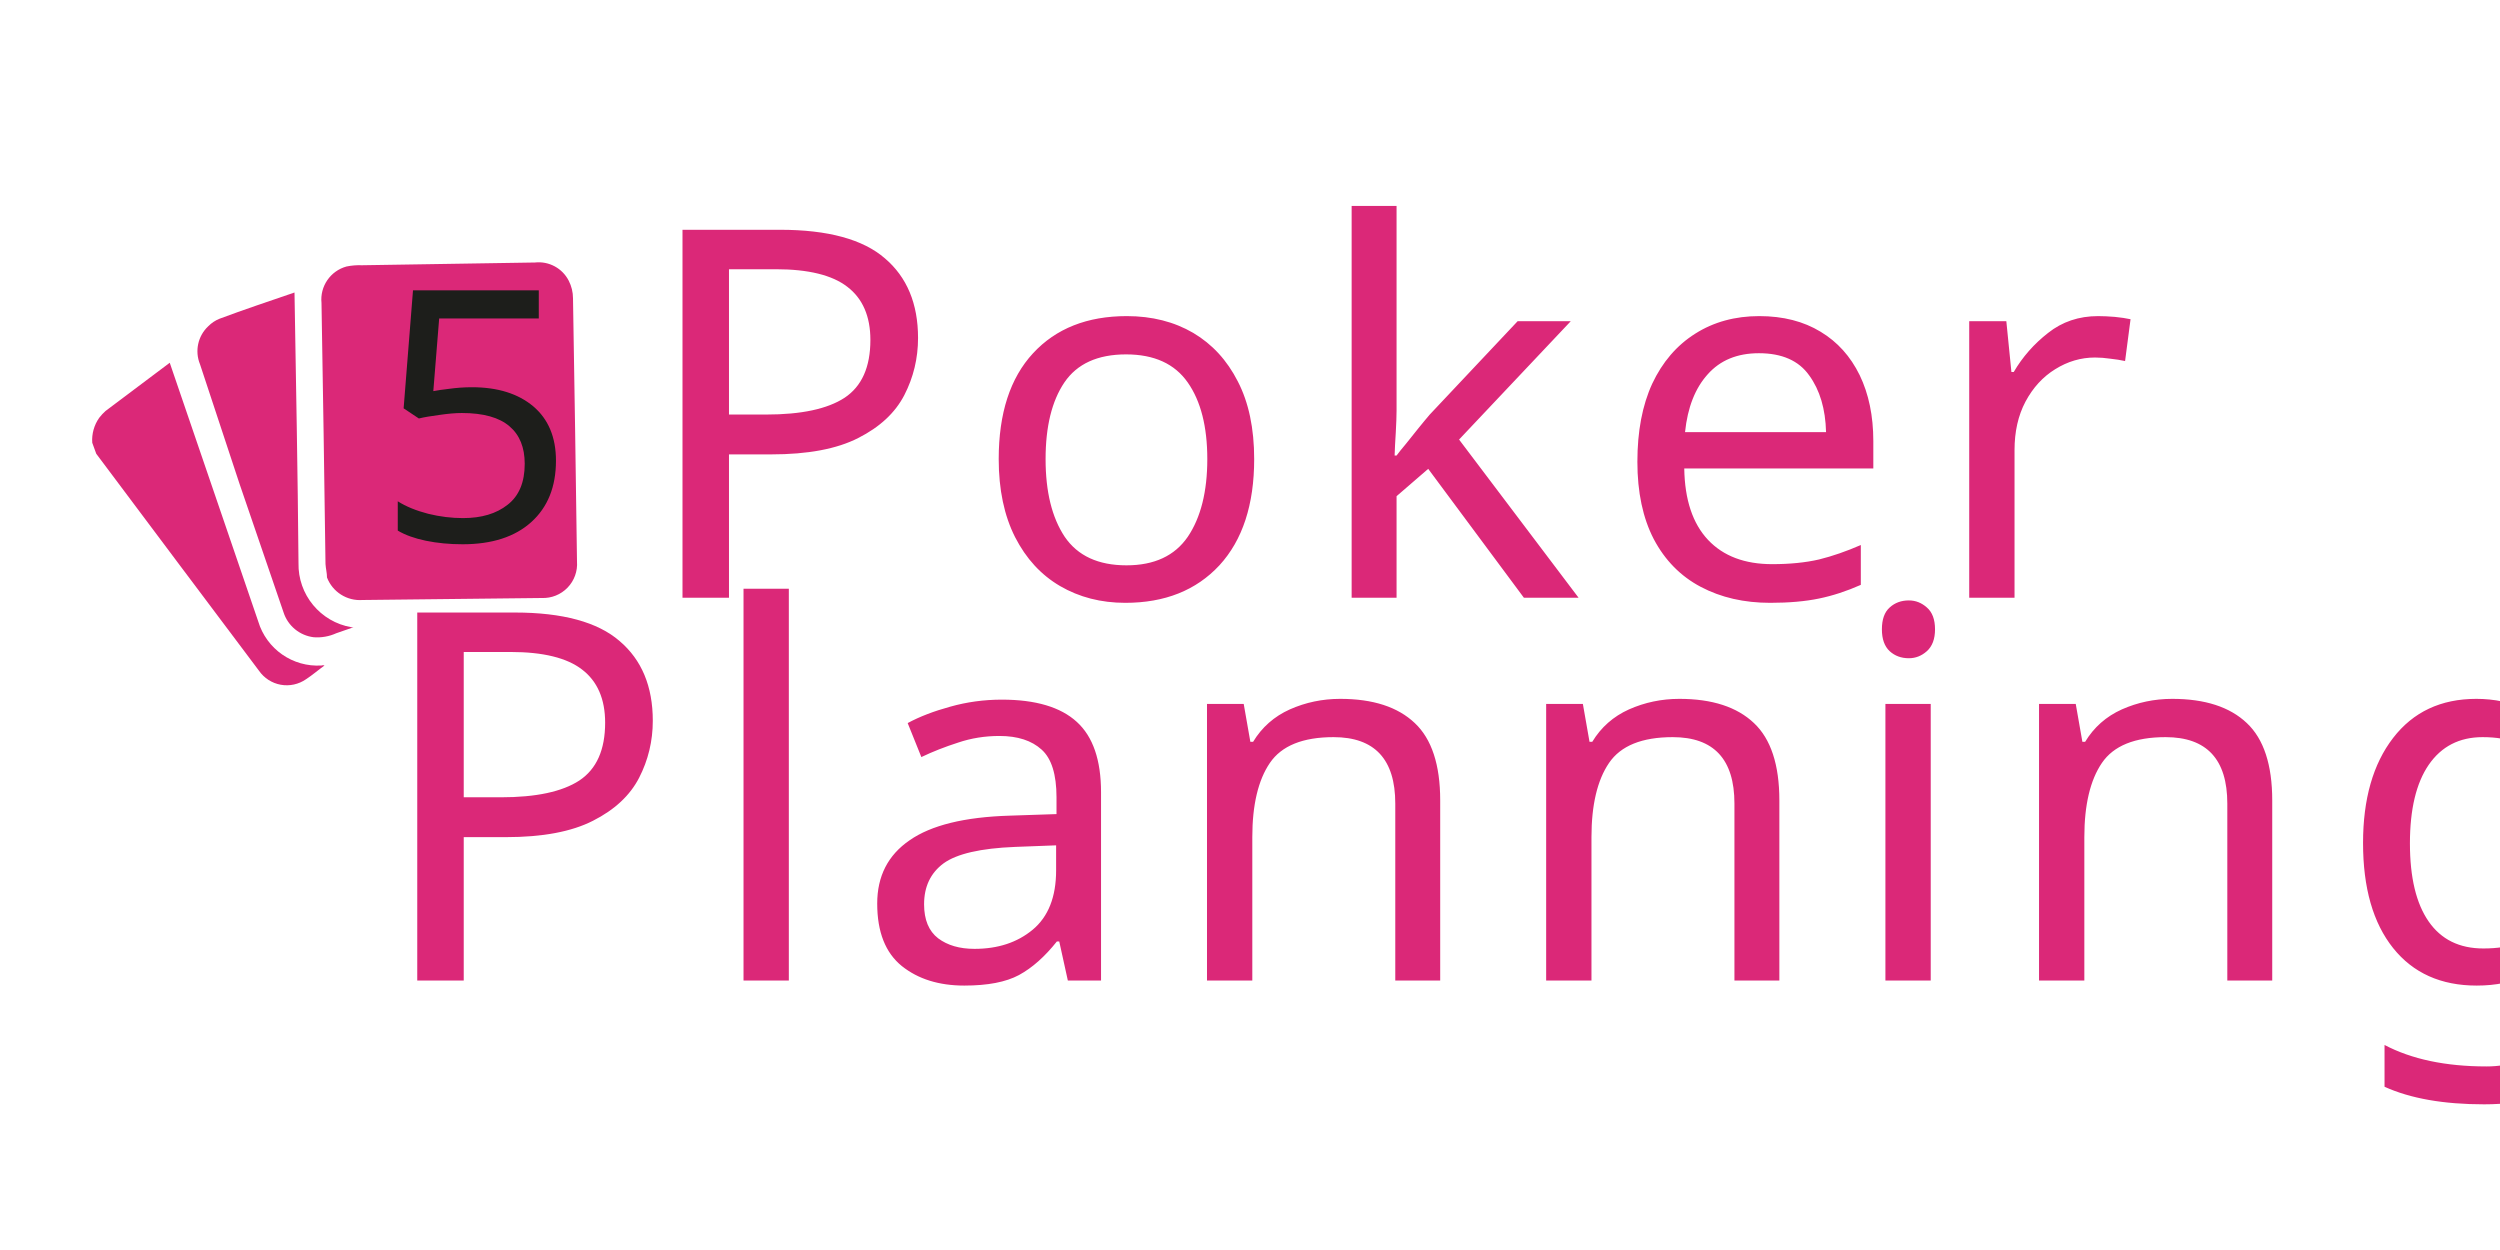
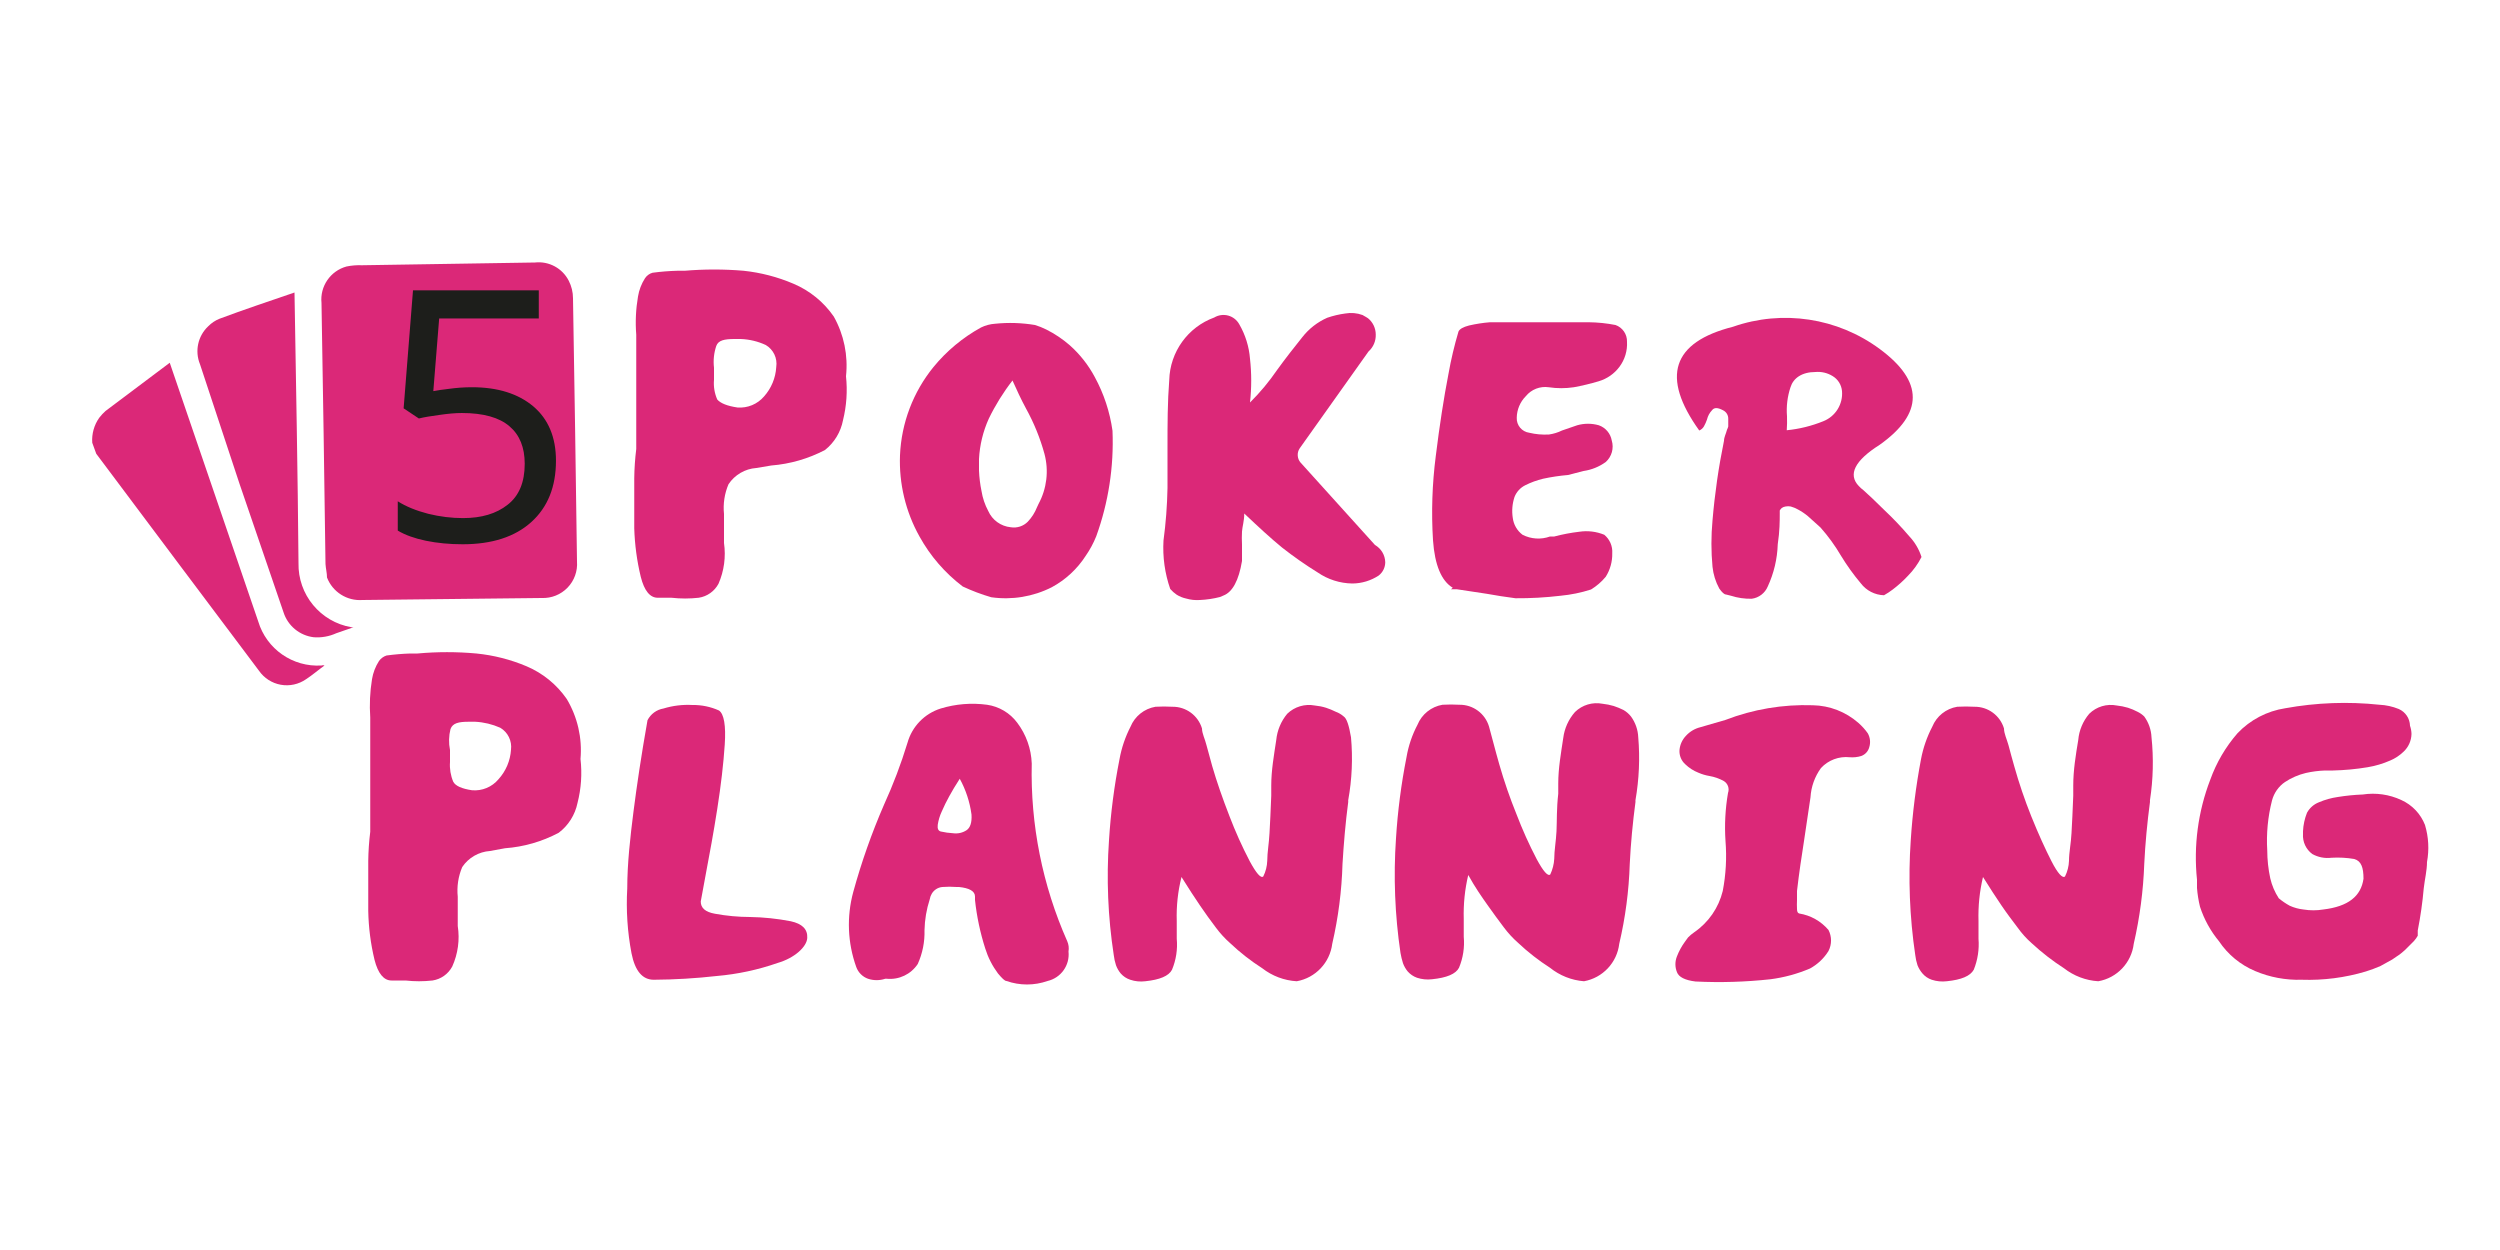
<svg xmlns="http://www.w3.org/2000/svg" id="Слой_1" data-name="Слой 1" viewBox="0 0 100 50">
  <defs>
-     <style>.cls-1,.cls-4{font-size:20.62px;}.cls-1,.cls-2,.cls-4{fill:#db2878;}.cls-1,.cls-3,.cls-4{font-family:THEJACKMARRON, THE JACK MARRON;}.cls-1{letter-spacing:0.04em;}.cls-3{font-size:14.03px;fill:#1d1e1b;}.cls-4{letter-spacing:0.05em;}</style>
+     <style>.cls-1{fill:#db2878;}.cls-2{font-size:14.03px;fill:#1d1e1b;font-family:THEJACKMARRON, THE JACK MARRON;}</style>
  </defs>
-   <text class="cls-1" transform="translate(14.69 39.22)">Planning</text>
-   <path class="cls-2" d="M3.69,17.71a1.54,1.54,0,0,1,.28-1,2.11,2.11,0,0,1,.25-.27l2.57-1.93.15.44,3.39,9.91a2.48,2.48,0,0,0,2.53,1.76.16.16,0,0,1,.12,0c-.25.18-.48.38-.74.55a1.35,1.35,0,0,1-1.88-.34C8.23,24,6.12,21.18,4,18.35l-.15-.2Z" />
-   <path class="cls-2" d="M13.08,23.1c0-.18-.05-.36-.06-.54q-.07-5.22-.16-10.44a1.37,1.37,0,0,1,1-1.46,2.56,2.56,0,0,1,.62-.05l6.92-.11a1.35,1.35,0,0,1,1.35.73,1.54,1.54,0,0,1,.17.7q.09,5.27.16,10.53a1.36,1.36,0,0,1-1.41,1.46L14.5,24A1.41,1.41,0,0,1,13.08,23.1Z" />
-   <path class="cls-2" d="M11.78,11.7c.06,3.62.13,7.22.16,10.82a2.55,2.55,0,0,0,2.12,2.57l.08,0-.69.24a1.85,1.85,0,0,1-.9.16,1.45,1.45,0,0,1-1.21-1c-.59-1.71-1.17-3.43-1.76-5.14L8,14.57a1.37,1.37,0,0,1,.33-1.52,1.32,1.32,0,0,1,.45-.3C9.74,12.39,10.76,12.05,11.78,11.7Z" />
-   <text class="cls-3" transform="matrix(1, 0, 0, 1, 15.02, 21.63)">5</text>
-   <text class="cls-4" transform="translate(25.3 23.91)">Poker</text>
+   <path class="cls-1" d="M23.22,30.36a4.85,4.85,0,0,1-.12,1.76,2,2,0,0,1-.75,1.19,5.42,5.42,0,0,1-2.15.62l-.6.11a1.46,1.46,0,0,0-1.11.64,2.41,2.41,0,0,0-.18,1.19q0,.74,0,1.17h0a2.87,2.87,0,0,1-.22,1.62,1.08,1.08,0,0,1-.79.56,4.81,4.81,0,0,1-1.08,0l-.56,0c-.31,0-.54-.28-.68-.83a9.07,9.07,0,0,1-.25-1.95c0-.75,0-1.42,0-2a10.57,10.57,0,0,1,.08-1.17c0-.54,0-1.06,0-1.57,0-1.24,0-2.24,0-3v0h0a6.69,6.69,0,0,1,.07-1.53,1.93,1.93,0,0,1,.28-.73.6.6,0,0,1,.3-.22,9.35,9.35,0,0,1,.95-.08h.29a13,13,0,0,1,2.36,0,6.94,6.94,0,0,1,2,.51,3.72,3.72,0,0,1,1.61,1.31A4,4,0,0,1,23.22,30.36Zm-4.34,1.25a1.24,1.24,0,0,0,1.06-.44,1.94,1.94,0,0,0,.5-1.18.89.89,0,0,0-.43-.88,2.82,2.82,0,0,0-1-.24l-.26,0c-.4,0-.64.05-.73.29A1.92,1.92,0,0,0,18,30c0,.17,0,.33,0,.48a1.71,1.71,0,0,0,.13.79C18.22,31.44,18.48,31.55,18.88,31.61Z" />
+   <path class="cls-1" d="M26.54,28.34a3.33,3.33,0,0,1,1.16-.14,2.49,2.49,0,0,1,1.06.22c.2.14.28.6.23,1.36s-.15,1.62-.3,2.58-.31,1.82-.45,2.56q-.15.8-.21,1.14c0,.25.17.42.57.49a7.86,7.86,0,0,0,1.4.13,9.39,9.39,0,0,1,1.63.17c.46.1.68.32.66.67s-.5.8-1.19,1a10,10,0,0,1-2.43.52,23.78,23.78,0,0,1-2.52.15c-.45,0-.75-.35-.89-1.06a10.62,10.62,0,0,1-.17-2.59c0-1,.12-2.06.25-3.08s.31-2.24.56-3.65A.88.88,0,0,1,26.54,28.34Z" />
+   <path class="cls-1" d="M42.74,38.06a1.09,1.09,0,0,1-.84,1.18,2.48,2.48,0,0,1-1.64,0c-.07,0-.18-.11-.34-.3a3.32,3.32,0,0,1-.51-1A9.77,9.77,0,0,1,39,36c0-.09,0-.14,0-.14,0-.22-.24-.34-.64-.38h-.09a3.66,3.66,0,0,0-.58,0,.55.55,0,0,0-.42.27h0a.63.63,0,0,0-.08.22,4.33,4.33,0,0,0-.21,1.24,3.07,3.07,0,0,1-.27,1.35,1.33,1.33,0,0,1-1.24.59h-.06a1.09,1.09,0,0,1-.69,0,.78.78,0,0,1-.47-.47,5,5,0,0,1-.12-3,26.11,26.11,0,0,1,1.23-3.49,20.22,20.22,0,0,0,.94-2.48,2,2,0,0,1,1.33-1.37,4.35,4.35,0,0,1,1.85-.15,1.83,1.83,0,0,1,1.21.72,2.88,2.88,0,0,1,.58,1.63,16.59,16.59,0,0,0,1.42,7.11A.72.72,0,0,1,42.74,38.06Zm-5.11-4.8a3,3,0,0,0,.5.07.78.78,0,0,0,.53-.12c.15-.1.22-.31.2-.63a4.11,4.11,0,0,0-.47-1.43c-.17.26-.31.5-.42.7s-.21.4-.3.61a1.94,1.94,0,0,0-.16.53Q37.48,33.22,37.63,33.26Z" />
+   <path class="cls-1" d="M53.75,28.66c.12.08.21.36.29.83A9.36,9.36,0,0,1,53.93,32h0a.2.2,0,0,0,0,.07c-.11.83-.18,1.66-.23,2.49a16.22,16.22,0,0,1-.41,3.19,1.74,1.74,0,0,1-1.42,1.5,2.48,2.48,0,0,1-1.38-.52,8.66,8.66,0,0,1-1.28-1,4.06,4.06,0,0,1-.57-.62c-.22-.29-.43-.58-.64-.89s-.46-.69-.74-1.14a6.37,6.37,0,0,0-.19,1.76c0,.24,0,.47,0,.71h0a2.6,2.6,0,0,1-.19,1.24c-.13.25-.49.4-1.07.46a1.35,1.35,0,0,1-.6-.06.87.87,0,0,1-.38-.25,1.12,1.12,0,0,1-.19-.33,2.09,2.09,0,0,1-.09-.41,20.73,20.73,0,0,1-.19-4.59,24.6,24.6,0,0,1,.42-3.24,4.64,4.64,0,0,1,.44-1.3,1.32,1.32,0,0,1,1-.8,5.89,5.89,0,0,1,.68,0,1.22,1.22,0,0,1,1.18.87c0,.2.12.42.18.67l.23.84c.18.62.41,1.28.69,2a17,17,0,0,0,.81,1.8c.26.48.44.69.54.61a1.51,1.51,0,0,0,.16-.63c0-.33.07-.7.09-1.1s.05-.9.07-1.5c0-.14,0-.28,0-.41,0-.61.11-1.22.2-1.82a1.94,1.94,0,0,1,.44-1.05,1.25,1.25,0,0,1,1.1-.33,2.23,2.23,0,0,1,.45.09,2.93,2.93,0,0,1,.39.16A1,1,0,0,1,53.75,28.66Z" />
+   <path class="cls-1" d="M65.24,28.66a1.52,1.52,0,0,1,.29.83A9.82,9.82,0,0,1,65.42,32h0a.2.2,0,0,0,0,.07c-.11.83-.19,1.66-.23,2.49a16.16,16.16,0,0,1-.42,3.19,1.73,1.73,0,0,1-1.41,1.5A2.48,2.48,0,0,1,62,38.71a8.66,8.66,0,0,1-1.28-1,4.06,4.06,0,0,1-.57-.62c-.22-.29-.43-.58-.65-.89S59,35.49,58.73,35a6.75,6.75,0,0,0-.18,1.76c0,.24,0,.47,0,.71h0a2.6,2.6,0,0,1-.19,1.24c-.13.25-.49.4-1.08.46a1.39,1.39,0,0,1-.6-.06.9.9,0,0,1-.37-.25,1.12,1.12,0,0,1-.19-.33,3.08,3.08,0,0,1-.1-.41,21.32,21.32,0,0,1-.18-4.59,24.6,24.6,0,0,1,.42-3.24,4.34,4.34,0,0,1,.44-1.3,1.32,1.32,0,0,1,1-.8,5.89,5.89,0,0,1,.68,0,1.22,1.22,0,0,1,1.18.87c.05.2.11.42.18.67s.14.54.23.84a19.84,19.84,0,0,0,.69,2,17,17,0,0,0,.81,1.8c.26.48.44.69.54.61a1.69,1.69,0,0,0,.16-.63c0-.33.07-.7.09-1.1s0-.9.07-1.5c0-.14,0-.28,0-.41,0-.61.11-1.22.2-1.82A1.94,1.94,0,0,1,63,28.48a1.24,1.24,0,0,1,1.1-.33,2.55,2.55,0,0,1,.45.09,2.93,2.93,0,0,1,.39.16A1.06,1.06,0,0,1,65.24,28.66Z" />
+   <path class="cls-1" d="M74.34,28.92a2.33,2.33,0,0,1,.37.41.7.7,0,0,1,.06.56.51.51,0,0,1-.32.35,1.23,1.23,0,0,1-.46.05,1.37,1.37,0,0,0-1.15.43,2.21,2.21,0,0,0-.42,1.17c-.09.58-.17,1.17-.26,1.75s-.2,1.29-.28,2c0,.1,0,.22,0,.36a3.6,3.6,0,0,0,0,.36q0,.16.09.18a1.94,1.94,0,0,1,1.17.66.92.92,0,0,1,0,.84,2,2,0,0,1-.74.7,6,6,0,0,1-1.58.43,19.06,19.06,0,0,1-3,.09c-.42-.05-.67-.18-.74-.37a.84.84,0,0,1,0-.64,2.51,2.51,0,0,1,.31-.57l.13-.18a1.64,1.64,0,0,1,.25-.21,2.81,2.81,0,0,0,1.14-1.65,7.42,7.42,0,0,0,.11-2,8.14,8.14,0,0,1,.1-1.92.4.4,0,0,0-.17-.48,1.82,1.82,0,0,0-.57-.2,1.89,1.89,0,0,1-.44-.13,1.6,1.6,0,0,1-.53-.34.7.7,0,0,1-.23-.57.94.94,0,0,1,.26-.57,1.15,1.15,0,0,1,.57-.34l1-.29a8.87,8.87,0,0,1,3.5-.59A2.84,2.84,0,0,1,74.34,28.92Z" />
+   <path class="cls-1" d="M85.77,28.66a1.52,1.52,0,0,1,.29.83A9.82,9.82,0,0,1,86,32h0a.2.2,0,0,0,0,.07c-.11.83-.19,1.66-.23,2.49a16.94,16.94,0,0,1-.42,3.19,1.73,1.73,0,0,1-1.42,1.5,2.48,2.48,0,0,1-1.37-.52,9.37,9.37,0,0,1-1.29-1,3.62,3.62,0,0,1-.56-.62c-.22-.29-.44-.58-.65-.89s-.46-.69-.74-1.14a6.75,6.75,0,0,0-.18,1.76c0,.24,0,.47,0,.71h0a2.73,2.73,0,0,1-.19,1.24c-.14.25-.49.4-1.08.46a1.39,1.39,0,0,1-.6-.06.84.84,0,0,1-.37-.25,1.17,1.17,0,0,1-.2-.33,2.09,2.09,0,0,1-.09-.41,21.32,21.32,0,0,1-.18-4.59,26.81,26.81,0,0,1,.41-3.24,4.69,4.69,0,0,1,.45-1.3,1.31,1.31,0,0,1,1-.8,6,6,0,0,1,.69,0,1.22,1.22,0,0,1,1.18.87c0,.2.11.42.18.67s.14.54.23.84a19.64,19.64,0,0,0,.68,2c.29.72.56,1.31.81,1.8s.44.69.54.61a1.51,1.51,0,0,0,.16-.63c0-.33.08-.7.1-1.1s.05-.9.07-1.5c0-.14,0-.28,0-.41,0-.61.1-1.22.2-1.82a1.87,1.87,0,0,1,.44-1.05,1.23,1.23,0,0,1,1.1-.33,2.55,2.55,0,0,1,.45.09,2.39,2.39,0,0,1,.38.16A1,1,0,0,1,85.77,28.66Z" />
+   <path class="cls-1" d="M96.05,32A1.82,1.82,0,0,1,97,33a3.16,3.16,0,0,1,.08,1.48c0,.34-.09.69-.13,1.05a16,16,0,0,1-.24,1.69h0s0,0,0,0h0l0,.05h0l0,0h0a.59.59,0,0,0,0,.08h0a.35.35,0,0,1,0,.08h0l-.07.11h0l-.09.11a0,0,0,0,1,0,0h0L96.2,38h0l-.14.12h0a1.4,1.4,0,0,1-.18.13l-.19.13h0s0,0,0,0l-.47.26h0a5.66,5.66,0,0,1-.59.22h0a8,8,0,0,1-2.56.33,4.43,4.43,0,0,1-1.87-.35,3.26,3.26,0,0,1-1.44-1.19A4.21,4.21,0,0,1,88,36.27a4.7,4.7,0,0,1-.12-.75c0-.2,0-.31,0-.33h0a8.66,8.66,0,0,1,.53-4,5.82,5.82,0,0,1,1.09-1.86,3.33,3.33,0,0,1,1.91-1,13.28,13.28,0,0,1,3.77-.14,2.32,2.32,0,0,1,.77.17.75.75,0,0,1,.45.67,1.05,1.05,0,0,1,.06.33,1,1,0,0,1-.32.71,1.74,1.74,0,0,1-.53.35,3.82,3.82,0,0,1-.91.27,9.83,9.83,0,0,1-1.38.13H93a4.17,4.17,0,0,0-.77.1,2.65,2.65,0,0,0-.83.36,1.3,1.3,0,0,0-.52.74,6.51,6.51,0,0,0-.19,2,5.36,5.36,0,0,0,.12,1.11,2.48,2.48,0,0,0,.34.8,2.65,2.65,0,0,0,.44.3,1.81,1.81,0,0,0,.55.15,2.42,2.42,0,0,0,.79,0c1-.12,1.51-.53,1.61-1.23,0-.45-.09-.71-.37-.79a4,4,0,0,0-.91-.05,1.26,1.26,0,0,1-.77-.15.92.92,0,0,1-.37-.8v-.11h0v0a2.28,2.28,0,0,1,.16-.74.92.92,0,0,1,.48-.42,3,3,0,0,1,.75-.21,8.21,8.21,0,0,1,1-.1A2.69,2.69,0,0,1,96.05,32Z" />
+   <path class="cls-1" d="M3.69,17.71a1.54,1.54,0,0,1,.28-1,2.11,2.11,0,0,1,.25-.27l2.57-1.93.15.44,3.39,9.91a2.48,2.48,0,0,0,2.53,1.76.16.16,0,0,1,.12,0c-.25.18-.48.38-.74.55a1.35,1.35,0,0,1-1.88-.34C8.23,24,6.12,21.18,4,18.35l-.15-.2Z" />
+   <path class="cls-1" d="M13.08,23.1c0-.18-.05-.36-.06-.54q-.07-5.22-.16-10.44a1.37,1.37,0,0,1,1-1.46,2.56,2.56,0,0,1,.62-.05l6.92-.11a1.35,1.35,0,0,1,1.35.73,1.54,1.54,0,0,1,.17.7q.09,5.27.16,10.53a1.36,1.36,0,0,1-1.41,1.46L14.5,24A1.41,1.41,0,0,1,13.08,23.1Z" />
+   <path class="cls-1" d="M11.78,11.7c.06,3.62.13,7.22.16,10.82a2.55,2.55,0,0,0,2.12,2.57l.08,0-.69.24a1.85,1.85,0,0,1-.9.16,1.45,1.45,0,0,1-1.21-1c-.59-1.71-1.17-3.43-1.76-5.14L8,14.57a1.37,1.37,0,0,1,.33-1.52,1.32,1.32,0,0,1,.45-.3C9.74,12.39,10.76,12.05,11.78,11.7Z" />
+   <text class="cls-2" transform="matrix(1, 0, 0, 1, 15.02, 21.63)">5</text>
+   <path class="cls-1" d="M33.84,15.05a5.08,5.08,0,0,1-.12,1.76A2,2,0,0,1,33,18a5.59,5.59,0,0,1-2.15.62l-.6.1a1.46,1.46,0,0,0-1.11.65,2.41,2.41,0,0,0-.18,1.19c0,.49,0,.88,0,1.16h0a3,3,0,0,1-.22,1.63,1.08,1.08,0,0,1-.79.56,4.88,4.88,0,0,1-1.09,0l-.55,0c-.31,0-.54-.28-.68-.84a9.49,9.49,0,0,1-.26-1.94c0-.75,0-1.42,0-2a10.57,10.57,0,0,1,.08-1.17c0-.54,0-1.06,0-1.57,0-1.24,0-2.24,0-3v0h0a6.16,6.16,0,0,1,.07-1.53,1.93,1.93,0,0,1,.28-.73.54.54,0,0,1,.3-.22,9.35,9.35,0,0,1,1-.08h.29a14,14,0,0,1,2.35,0,6.94,6.94,0,0,1,2,.52,3.72,3.72,0,0,1,1.61,1.31A4,4,0,0,1,33.84,15.05ZM29.5,16.3a1.27,1.27,0,0,0,1.06-.44,1.93,1.93,0,0,0,.49-1.18.87.87,0,0,0-.42-.88,2.61,2.61,0,0,0-1-.24l-.25,0c-.4,0-.65.05-.73.28a2,2,0,0,0-.09.87c0,.17,0,.33,0,.48a1.61,1.61,0,0,0,.13.79Q28.89,16.21,29.5,16.3Z" />
+   <path class="cls-1" d="M39.65,23.89a7.84,7.84,0,0,1-1.14-.43,6.38,6.38,0,0,1-1.73-2A6.17,6.17,0,0,1,36,18.21a6,6,0,0,1,1.34-3.53,6.51,6.51,0,0,1,1.9-1.58,1.5,1.5,0,0,1,.56-.15A6,6,0,0,1,41.4,13a2.92,2.92,0,0,1,.45.18,4.5,4.5,0,0,1,.94.63,4.58,4.58,0,0,1,1,1.27,6.31,6.31,0,0,1,.71,2.15,11.07,11.07,0,0,1-.65,4.22,3.93,3.93,0,0,1-.42.78,3.71,3.71,0,0,1-1.36,1.26A4.08,4.08,0,0,1,39.65,23.89Zm-.49-5.53v.47a5.1,5.1,0,0,0,.1.81,2.52,2.52,0,0,0,.27.8h0a1.1,1.1,0,0,0,.9.65.78.78,0,0,0,.68-.22,1.8,1.8,0,0,0,.37-.58l.06-.13a2.73,2.73,0,0,0,.24-2,8.29,8.29,0,0,0-.74-1.82c-.2-.37-.37-.74-.54-1.12a8.57,8.57,0,0,0-.95,1.53A4.48,4.48,0,0,0,39.16,18.36Z" />
+   <path class="cls-1" d="M55,21.8a.82.82,0,0,1,.41.69.68.68,0,0,1-.26.53,1.94,1.94,0,0,1-1.06.32,2.51,2.51,0,0,1-1.38-.44,15.5,15.5,0,0,1-1.43-1c-.44-.36-.94-.82-1.51-1.36,0,.3-.08.54-.09.72a4.81,4.81,0,0,0,0,.52q0,.25,0,.66c-.13.78-.38,1.24-.74,1.38l-.14.06A3.93,3.93,0,0,1,48,24a1.58,1.58,0,0,1-.56-.06,1.18,1.18,0,0,1-.37-.15,1.38,1.38,0,0,1-.26-.23,5,5,0,0,1-.27-1.94,18.38,18.38,0,0,0,.16-2.1c0-.56,0-1.11,0-1.66,0-.89,0-1.77.07-2.66a2.74,2.74,0,0,1,1.8-2.5.72.72,0,0,1,1,.27A3.26,3.26,0,0,1,50,14.35a7.89,7.89,0,0,1,0,1.75,9,9,0,0,0,1.09-1.31c.34-.47.68-.9,1-1.3a2.6,2.6,0,0,1,1-.78,3.76,3.76,0,0,1,.72-.17,1.34,1.34,0,0,1,.69.06l.14.08.08.05h0a.84.84,0,0,1,.31.65.87.87,0,0,1-.29.68l-2.75,3.87a.46.46,0,0,0-.08.3.46.46,0,0,0,.11.27Z" />
+   <path class="cls-1" d="M58.11,23.51c-.45-.27-.72-.9-.79-1.9a17.71,17.71,0,0,1,.11-3.36q.23-1.86.51-3.3a15.3,15.3,0,0,1,.4-1.69q.07-.15.42-.24a5.73,5.73,0,0,1,.84-.13h2.28c.6,0,1.15,0,1.67,0a5.88,5.88,0,0,1,1.07.11.69.69,0,0,1,.46.67v0a1.53,1.53,0,0,1-.3,1,1.6,1.6,0,0,1-.83.58,9.45,9.45,0,0,1-1,.24,3.36,3.36,0,0,1-1,0,1,1,0,0,0-.92.36,1.25,1.25,0,0,0-.36.86.58.58,0,0,0,.5.6,2.72,2.72,0,0,0,.79.07,1.73,1.73,0,0,0,.52-.16l.61-.21a1.57,1.57,0,0,1,.86,0,.79.79,0,0,1,.52.61.83.83,0,0,1-.24.86,2,2,0,0,1-.89.36l-.62.16a8,8,0,0,0-1,.15,3.34,3.34,0,0,0-.71.26.88.88,0,0,0-.43.47,1.78,1.78,0,0,0-.07.83,1,1,0,0,0,.39.68,1.38,1.38,0,0,0,1.1.07l.11,0,.06,0h0a7.25,7.25,0,0,1,1-.19,1.89,1.89,0,0,1,1,.12.88.88,0,0,1,.32.74,1.69,1.69,0,0,1-.26.94,2.35,2.35,0,0,1-.59.51,5.75,5.75,0,0,1-1.22.25,14.35,14.35,0,0,1-1.8.1c-.39-.05-.77-.11-1.16-.18l-1.19-.18-.17,0h-.06Z" />
+   <path class="cls-1" d="M74.54,19.61c.2.18.48.44.83.79a13.23,13.23,0,0,1,1,1.05,2.17,2.17,0,0,1,.49.83,3,3,0,0,1-.54.75,4.79,4.79,0,0,1-.61.55,2.89,2.89,0,0,1-.35.23,1.21,1.21,0,0,1-.93-.48,8.9,8.9,0,0,1-.79-1.1,7.19,7.19,0,0,0-.82-1.13l-.5-.45a2.34,2.34,0,0,0-.4-.27,1.28,1.28,0,0,0-.29-.12.52.52,0,0,0-.21,0,.34.34,0,0,0-.15.06.39.39,0,0,0-.08.1.83.83,0,0,0,0,.12c0,.28,0,.7-.08,1.23a4.34,4.34,0,0,1-.4,1.69.81.81,0,0,1-.64.49,2.53,2.53,0,0,1-.83-.12l-.2-.05q-.1,0-.27-.24a2.33,2.33,0,0,1-.27-.87,10,10,0,0,1,0-1.85,27.26,27.26,0,0,1,.46-3.19c0-.14.08-.28.12-.44a.69.69,0,0,0,.05-.13l0-.3a.37.37,0,0,0-.21-.35c-.21-.11-.35-.12-.44,0a.81.81,0,0,0-.2.37,1.59,1.59,0,0,1-.12.27.39.39,0,0,1-.19.17Q65.66,14,69.32,13.07a6.35,6.35,0,0,1,5.87.89q2.64,1.95,0,3.83c-1,.63-1.28,1.19-.84,1.65h0A1.33,1.33,0,0,0,74.54,19.61Zm-3.07-2.4a5.27,5.27,0,0,0,1.46-.36,1.19,1.19,0,0,0,.75-1.21.78.78,0,0,0-.38-.6,1.12,1.12,0,0,0-.68-.16c-.55,0-.89.25-1,.61a2.92,2.92,0,0,0-.14,1.16A5.09,5.09,0,0,1,71.47,17.21Z" />
</svg>
